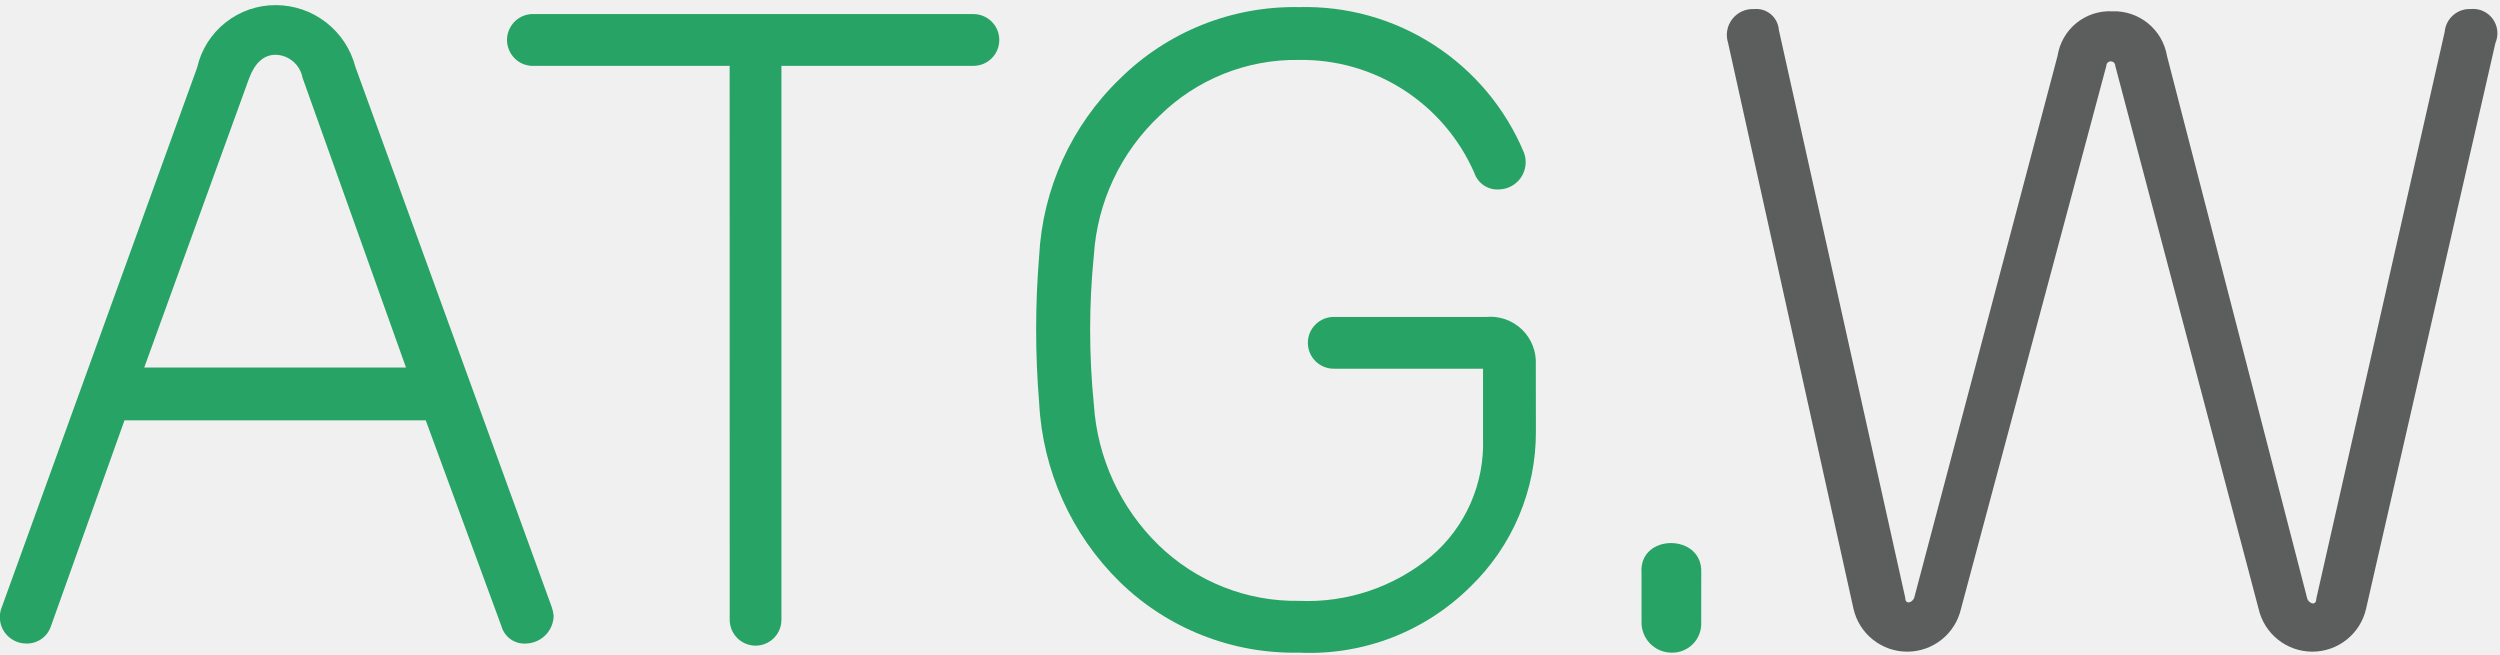
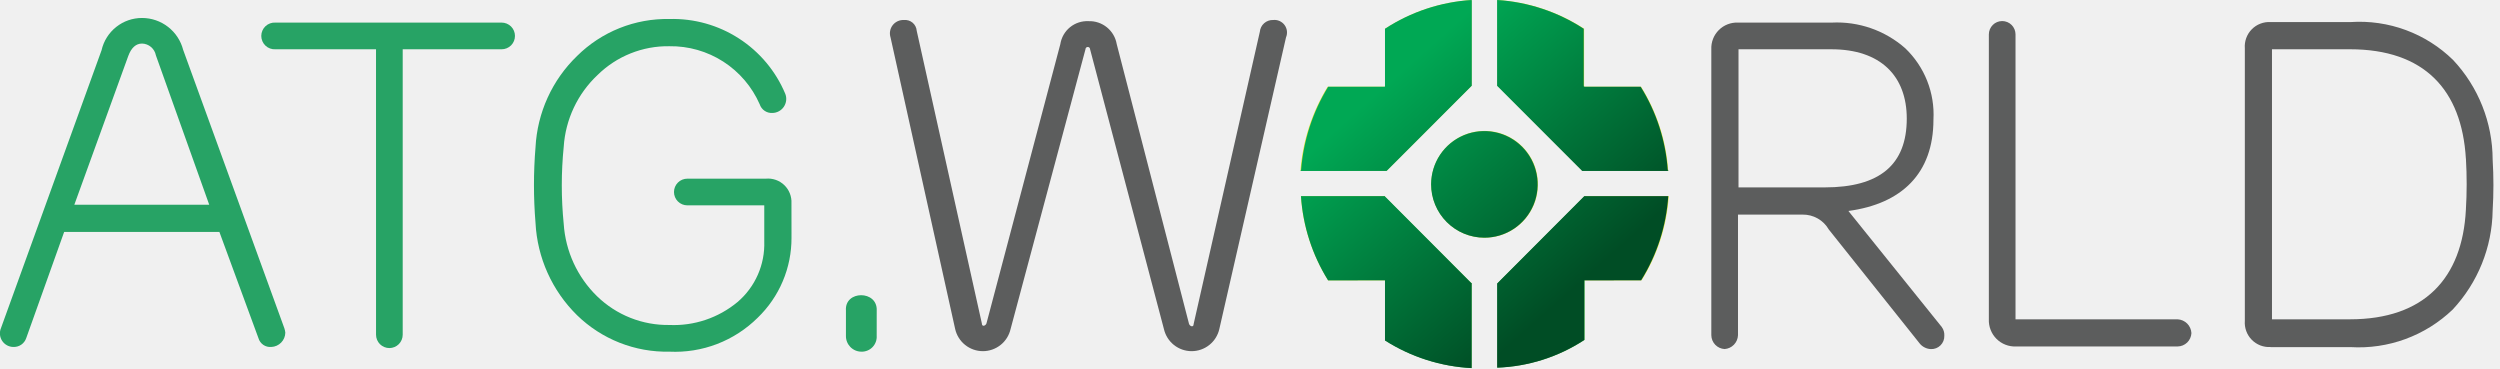
- <svg xmlns="http://www.w3.org/2000/svg" width="84" height="22" viewBox="0 0 84 22" fill="none">
-   <path d="M17.689 21.622C17.506 21.638 17.322 21.59 17.169 21.487C17.017 21.383 16.905 21.23 16.853 21.053L14.305 14.124H4.182L1.707 21.053C1.647 21.225 1.534 21.373 1.383 21.476C1.232 21.578 1.053 21.629 0.871 21.622C0.725 21.62 0.581 21.583 0.453 21.512C0.325 21.442 0.216 21.341 0.136 21.218C0.057 21.096 0.009 20.955 -0.003 20.809C-0.015 20.663 0.009 20.517 0.067 20.383L6.623 2.273C6.759 1.674 7.095 1.14 7.576 0.758C8.056 0.376 8.652 0.169 9.266 0.172C9.878 0.173 10.473 0.377 10.957 0.753C11.441 1.129 11.787 1.654 11.941 2.248L18.536 20.39C18.571 20.487 18.593 20.588 18.603 20.69C18.598 20.933 18.501 21.164 18.331 21.337C18.161 21.51 17.931 21.612 17.689 21.622ZM4.846 12.35H13.642L10.164 2.609C10.124 2.397 10.013 2.206 9.849 2.066C9.686 1.926 9.479 1.846 9.264 1.84C8.865 1.84 8.565 2.108 8.365 2.644L4.846 12.35Z" fill="#27A365" />
-   <path d="M24.516 2.213H17.957C17.839 2.22 17.72 2.203 17.609 2.162C17.497 2.122 17.395 2.059 17.309 1.977C17.223 1.896 17.154 1.797 17.107 1.688C17.06 1.579 17.035 1.462 17.035 1.343C17.035 1.224 17.06 1.107 17.107 0.998C17.154 0.889 17.223 0.79 17.309 0.709C17.395 0.628 17.497 0.565 17.609 0.524C17.72 0.483 17.839 0.466 17.957 0.473H32.707C32.938 0.473 33.159 0.565 33.322 0.728C33.485 0.891 33.576 1.112 33.576 1.343C33.576 1.574 33.485 1.795 33.322 1.958C33.159 2.121 32.938 2.213 32.707 2.213H26.256V20.824C26.256 20.938 26.234 21.051 26.19 21.157C26.146 21.262 26.082 21.358 26.002 21.439C25.921 21.52 25.825 21.584 25.72 21.627C25.614 21.671 25.501 21.694 25.387 21.694C25.273 21.694 25.16 21.671 25.054 21.627C24.949 21.584 24.853 21.52 24.772 21.439C24.692 21.358 24.628 21.262 24.584 21.157C24.54 21.051 24.518 20.938 24.518 20.824L24.516 2.213Z" fill="#27A365" />
-   <path d="M51.606 14.498C51.61 15.473 51.417 16.438 51.037 17.335C50.658 18.233 50.1 19.044 49.398 19.72C48.644 20.466 47.744 21.048 46.754 21.429C45.763 21.809 44.705 21.979 43.646 21.929C42.535 21.952 41.431 21.754 40.397 21.346C39.363 20.938 38.421 20.329 37.625 19.553C35.998 17.956 35.03 15.805 34.915 13.527C34.781 11.89 34.781 10.245 34.915 8.608C35.031 6.35 35.999 4.22 37.625 2.65C38.416 1.865 39.357 1.248 40.391 0.834C41.425 0.42 42.532 0.218 43.646 0.239C45.251 0.195 46.832 0.638 48.181 1.511C49.531 2.383 50.584 3.643 51.204 5.126C51.256 5.263 51.274 5.41 51.257 5.556C51.239 5.701 51.188 5.84 51.106 5.962C51.024 6.083 50.914 6.183 50.786 6.253C50.657 6.323 50.514 6.362 50.368 6.365C50.185 6.377 50.003 6.328 49.852 6.225C49.7 6.122 49.588 5.971 49.532 5.797C49.03 4.657 48.205 3.69 47.158 3.017C46.11 2.344 44.888 1.995 43.644 2.014C42.779 2 41.919 2.159 41.115 2.481C40.311 2.803 39.58 3.281 38.962 3.889C37.658 5.113 36.869 6.789 36.754 8.575C36.587 10.244 36.587 11.926 36.754 13.595C36.871 15.383 37.645 17.064 38.927 18.314C39.552 18.921 40.289 19.4 41.098 19.721C41.907 20.043 42.772 20.202 43.643 20.189C45.26 20.26 46.846 19.725 48.091 18.689C48.659 18.204 49.11 17.597 49.411 16.913C49.712 16.229 49.855 15.486 49.83 14.739V12.389H44.813C44.583 12.389 44.361 12.297 44.199 12.134C44.035 11.971 43.944 11.75 43.944 11.519C43.944 11.288 44.035 11.067 44.199 10.904C44.361 10.741 44.583 10.649 44.813 10.649H49.93C50.149 10.628 50.37 10.655 50.578 10.727C50.786 10.799 50.976 10.916 51.135 11.068C51.294 11.221 51.418 11.406 51.498 11.611C51.579 11.816 51.615 12.036 51.603 12.255L51.606 14.498Z" fill="#27A365" />
-   <path d="M57.16 20.891C57.169 21.027 57.15 21.163 57.103 21.29C57.056 21.418 56.983 21.535 56.889 21.632C56.794 21.73 56.68 21.807 56.554 21.858C56.429 21.909 56.294 21.933 56.158 21.929C56.023 21.928 55.891 21.9 55.768 21.847C55.644 21.794 55.533 21.716 55.439 21.62C55.346 21.523 55.273 21.409 55.224 21.284C55.175 21.159 55.152 21.025 55.155 20.891V19.252C55.055 17.912 57.229 17.912 57.162 19.252L57.16 20.891Z" fill="#27A365" />
-   <path d="M58.064 1.444C58.021 1.309 58.01 1.167 58.034 1.028C58.057 0.889 58.114 0.758 58.2 0.646C58.286 0.534 58.397 0.444 58.525 0.385C58.653 0.325 58.793 0.298 58.934 0.305C59.035 0.295 59.137 0.305 59.235 0.334C59.332 0.364 59.423 0.414 59.501 0.479C59.579 0.545 59.643 0.626 59.689 0.717C59.735 0.807 59.763 0.907 59.77 1.009L64.017 20.088C64.017 20.323 64.251 20.256 64.317 20.088L69.133 1.88C69.2 1.447 69.425 1.053 69.764 0.776C70.104 0.499 70.534 0.358 70.972 0.38C71.408 0.364 71.835 0.508 72.174 0.784C72.512 1.06 72.739 1.449 72.811 1.88L77.526 20.123C77.594 20.291 77.826 20.357 77.826 20.123L82.141 1.073C82.16 0.858 82.26 0.657 82.422 0.514C82.584 0.371 82.795 0.295 83.011 0.304C83.153 0.289 83.296 0.311 83.426 0.369C83.557 0.427 83.67 0.518 83.755 0.633C83.839 0.748 83.892 0.883 83.908 1.025C83.924 1.167 83.903 1.311 83.847 1.442L79.5 20.454C79.407 20.864 79.177 21.23 78.849 21.491C78.521 21.753 78.114 21.896 77.694 21.896C77.275 21.896 76.867 21.753 76.539 21.491C76.211 21.23 75.982 20.864 75.888 20.454L71.073 2.212C71.073 2.172 71.057 2.134 71.029 2.105C71.001 2.077 70.962 2.062 70.923 2.062C70.883 2.062 70.845 2.077 70.817 2.105C70.788 2.134 70.773 2.172 70.773 2.212L65.89 20.454C65.796 20.864 65.567 21.23 65.239 21.491C64.91 21.753 64.503 21.896 64.084 21.896C63.664 21.896 63.257 21.753 62.928 21.491C62.6 21.23 62.371 20.864 62.277 20.454L58.064 1.444Z" fill="#5C5D5D" />
+ <svg xmlns="http://www.w3.org/2000/svg" width="163" height="24" viewBox="0 0 163 24" fill="none">
+   <g clip-path="url(#clip0_1_786)">
+     <path d="M96.795 15.498C98.716 15.498 100.274 13.939 100.274 12.017C100.274 10.094 98.716 8.535 96.795 8.535C94.874 8.535 93.316 10.094 93.316 12.017C93.316 13.939 94.874 15.498 96.795 15.498Z" fill="#CDDC36" />
+     <path d="M84.788 11.146L90.274 5.656H86.561C85.541 7.319 84.933 9.201 84.788 11.146Z" fill="#DAE233" />
+     <path d="M95.959 0C93.945 0.127 91.998 0.773 90.307 1.875V5.658L95.959 0Z" fill="#DAE233" />
+     <path d="M108.769 11.146L103.283 5.656H106.996C108.031 7.312 108.64 9.198 108.769 11.146Z" fill="#DAE233" />
+     <path d="M97.632 0C99.645 0.127 101.592 0.773 103.284 1.875V5.658L97.632 0Z" fill="#DAE233" />
+     <path d="M90.307 12.786H84.821C84.95 14.734 85.559 16.62 86.594 18.276H90.307V12.786Z" fill="#DAE233" />
+     <path d="M103.318 12.786H108.804C108.674 14.734 108.065 16.62 107.03 18.276H103.318V12.786Z" fill="#DAE233" />
+     <path d="M95.959 5.591L90.413 11.14H84.788L95.959 -0.006V5.591Z" fill="#46B746" />
+     <path d="M97.631 23.965C99.656 23.893 101.623 23.268 103.318 22.158V12.786L97.631 18.477V23.965Z" fill="#46B746" />
+     <path d="M95.926 18.444L90.307 12.82V22.192C92.003 23.273 93.95 23.896 95.959 24V18.45L95.926 18.444Z" fill="#46B746" />
+     <path d="M97.631 5.591L103.177 11.14H108.796L97.631 0V5.591Z" fill="#46B746" />
+     <path d="M17.689 22.622C17.506 22.638 17.322 22.59 17.169 22.487C17.017 22.383 16.905 22.23 16.853 22.053L14.305 15.124H4.182L1.707 22.053C1.647 22.225 1.534 22.373 1.383 22.476C1.232 22.578 1.053 22.629 0.871 22.622C0.725 22.62 0.581 22.583 0.453 22.512C0.325 22.442 0.216 22.341 0.136 22.218C0.057 22.096 0.009 21.955 -0.003 21.809C-0.015 21.663 0.009 21.517 0.067 21.383L6.623 3.273C6.759 2.674 7.095 2.14 7.576 1.758C8.056 1.376 8.652 1.169 9.266 1.172C9.878 1.173 10.473 1.377 10.957 1.753C11.441 2.128 11.787 2.654 11.941 3.248L18.536 21.39C18.571 21.487 18.593 21.588 18.603 21.69C18.598 21.933 18.501 22.164 18.331 22.337C18.161 22.51 17.931 22.612 17.689 22.622ZM4.846 13.35H13.642L10.164 3.609C10.124 3.397 10.013 3.206 9.849 3.066C9.686 2.926 9.479 2.846 9.264 2.84C8.865 2.84 8.565 3.108 8.365 3.644L4.846 13.35Z" fill="#27A365" />
+     <path d="M24.516 3.213H17.957C17.839 3.22 17.72 3.203 17.609 3.162C17.497 3.122 17.395 3.059 17.309 2.977C17.223 2.896 17.154 2.797 17.107 2.688C17.06 2.579 17.035 2.462 17.035 2.343C17.035 2.224 17.06 2.107 17.107 1.998C17.154 1.889 17.223 1.79 17.309 1.709C17.395 1.628 17.497 1.565 17.609 1.524C17.72 1.483 17.839 1.466 17.957 1.473H32.707C32.938 1.473 33.159 1.565 33.322 1.728C33.485 1.891 33.576 2.112 33.576 2.343C33.576 2.574 33.485 2.795 33.322 2.958C33.159 3.121 32.938 3.213 32.707 3.213H26.256V21.824C26.256 21.938 26.234 22.051 26.19 22.157C26.146 22.262 26.082 22.358 26.002 22.439C25.921 22.52 25.825 22.584 25.72 22.627C25.614 22.671 25.501 22.694 25.387 22.694C25.273 22.694 25.16 22.671 25.054 22.627C24.949 22.584 24.853 22.52 24.772 22.439C24.692 22.358 24.628 22.262 24.584 22.157C24.54 22.051 24.518 21.938 24.518 21.824L24.516 3.213Z" fill="#27A365" />
+     <path d="M51.606 15.498C51.61 16.473 51.417 17.438 51.037 18.335C50.658 19.233 50.1 20.044 49.398 20.72C48.644 21.466 47.744 22.048 46.754 22.429C45.763 22.809 44.705 22.979 43.646 22.929C42.535 22.952 41.431 22.754 40.397 22.346C39.363 21.938 38.421 21.329 37.625 20.553C35.998 18.956 35.03 16.805 34.915 14.527C34.781 12.89 34.781 11.245 34.915 9.608C35.031 7.35 35.999 5.22 37.625 3.65C38.416 2.865 39.357 2.248 40.391 1.834C41.425 1.42 42.532 1.218 43.646 1.239C45.251 1.195 46.832 1.638 48.181 2.511C49.531 3.383 50.584 4.643 51.204 6.126C51.256 6.263 51.274 6.41 51.257 6.556C51.239 6.701 51.188 6.84 51.106 6.962C51.024 7.083 50.914 7.183 50.786 7.253C50.657 7.323 50.514 7.362 50.368 7.365C50.185 7.377 50.003 7.328 49.852 7.225C49.7 7.122 49.588 6.971 49.532 6.797C49.03 5.657 48.205 4.69 47.158 4.017C46.11 3.344 44.888 2.995 43.644 3.014C42.779 3 41.919 3.159 41.115 3.481C40.311 3.803 39.58 4.281 38.962 4.889C37.658 6.113 36.869 7.789 36.754 9.575C36.587 11.244 36.587 12.926 36.754 14.595C36.871 16.383 37.645 18.064 38.927 19.314C39.552 19.921 40.289 20.4 41.098 20.721C41.907 21.043 42.772 21.202 43.643 21.189C45.26 21.26 46.846 20.725 48.091 19.689C48.659 19.204 49.11 18.597 49.411 17.913C49.712 17.229 49.855 16.486 49.83 15.739V13.389H44.813C44.583 13.389 44.361 13.297 44.199 13.134C44.035 12.971 43.944 12.75 43.944 12.519C43.944 12.288 44.035 12.067 44.199 11.904C44.361 11.741 44.583 11.649 44.813 11.649H49.93C50.149 11.628 50.37 11.655 50.578 11.727C50.786 11.799 50.976 11.916 51.135 12.068C51.294 12.221 51.418 12.406 51.498 12.611C51.579 12.816 51.615 13.036 51.603 13.255L51.606 15.498Z" fill="#27A365" />
+     <path d="M57.16 21.891C57.169 22.027 57.15 22.163 57.103 22.29C57.056 22.418 56.983 22.535 56.889 22.632C56.794 22.73 56.68 22.807 56.554 22.858C56.429 22.909 56.294 22.933 56.158 22.929C56.023 22.928 55.891 22.9 55.768 22.847C55.644 22.794 55.533 22.716 55.439 22.62C55.346 22.523 55.273 22.409 55.224 22.284C55.175 22.159 55.152 22.025 55.155 21.891V20.252C55.055 18.912 57.229 18.912 57.162 20.252L57.16 21.891Z" fill="#27A365" />
+     <path d="M58.064 2.444C58.021 2.309 58.01 2.167 58.034 2.028C58.057 1.889 58.114 1.758 58.2 1.646C58.286 1.534 58.397 1.444 58.525 1.385C58.653 1.325 58.793 1.298 58.934 1.305C59.035 1.295 59.137 1.305 59.235 1.334C59.332 1.364 59.423 1.414 59.501 1.479C59.579 1.545 59.643 1.626 59.689 1.717C59.735 1.807 59.763 1.907 59.77 2.009L64.017 21.088C64.017 21.323 64.251 21.256 64.317 21.088L69.133 2.88C69.2 2.447 69.425 2.053 69.764 1.776C70.104 1.499 70.534 1.358 70.972 1.38C71.408 1.364 71.835 1.508 72.174 1.784C72.512 2.06 72.739 2.449 72.811 2.88L77.526 21.123C77.594 21.291 77.826 21.357 77.826 21.123L82.141 2.073C82.16 1.858 82.26 1.657 82.422 1.514C82.584 1.371 82.795 1.295 83.011 1.304C83.153 1.289 83.296 1.311 83.426 1.369C83.557 1.427 83.67 1.518 83.755 1.633C83.839 1.748 83.892 1.883 83.908 2.025C83.924 2.167 83.903 2.311 83.847 2.442L79.5 21.454C79.407 21.864 79.177 22.23 78.849 22.491C78.521 22.753 78.114 22.896 77.694 22.896C77.275 22.896 76.867 22.753 76.539 22.491C76.211 22.23 75.982 21.864 75.888 21.454L71.073 3.212C71.073 3.172 71.057 3.134 71.029 3.105C71.001 3.077 70.962 3.062 70.923 3.062C70.883 3.062 70.845 3.077 70.817 3.105C70.788 3.134 70.773 3.172 70.773 3.212L65.89 21.454C65.796 21.864 65.567 22.23 65.239 22.491C64.91 22.753 64.503 22.896 64.084 22.896C63.664 22.896 63.257 22.753 62.928 22.491C62.6 22.23 62.371 21.864 62.277 21.454L58.064 2.444Z" fill="#5C5D5D" />
+     <path d="M125.893 22.761C125.76 22.755 125.629 22.723 125.508 22.665C125.387 22.608 125.279 22.527 125.19 22.427L119.237 14.963C119.065 14.663 118.816 14.416 118.516 14.245C118.216 14.074 117.876 13.987 117.531 13.992H113.317V21.858C113.307 22.089 113.214 22.308 113.053 22.474C112.893 22.64 112.677 22.741 112.447 22.758C112.215 22.746 111.997 22.647 111.835 22.48C111.674 22.313 111.582 22.09 111.578 21.858V3.213C111.568 2.982 111.606 2.751 111.69 2.535C111.774 2.319 111.902 2.124 112.066 1.96C112.229 1.796 112.425 1.669 112.641 1.585C112.856 1.501 113.087 1.463 113.318 1.473H119.439C121.19 1.387 122.906 1.987 124.222 3.147C124.846 3.743 125.333 4.468 125.651 5.27C125.968 6.073 126.108 6.935 126.061 7.797C126.061 11.312 123.987 13.287 120.515 13.755L126.602 21.32C126.722 21.484 126.782 21.685 126.77 21.888C126.774 22.004 126.754 22.12 126.711 22.228C126.669 22.336 126.604 22.434 126.522 22.516C126.439 22.598 126.341 22.662 126.233 22.704C126.125 22.746 126.009 22.766 125.893 22.761ZM113.351 12.218H118.97C122.549 12.218 124.321 10.745 124.321 7.733C124.321 4.955 122.615 3.213 119.405 3.213H113.351V12.218Z" fill="#5C5D5D" />
+     <path d="M129.673 2.243C129.673 2.012 129.765 1.791 129.928 1.627C130.091 1.464 130.312 1.373 130.542 1.373C130.773 1.373 130.994 1.464 131.157 1.627C131.32 1.791 131.412 2.012 131.412 2.243V20.82H141.981C142.216 20.831 142.438 20.93 142.605 21.096C142.771 21.263 142.869 21.485 142.881 21.72C142.869 21.952 142.77 22.171 142.603 22.333C142.436 22.494 142.214 22.586 141.981 22.59H131.446C131.211 22.6 130.976 22.561 130.756 22.475C130.536 22.39 130.337 22.259 130.17 22.093C130.004 21.926 129.873 21.726 129.788 21.506C129.702 21.286 129.663 21.051 129.673 20.816V2.243Z" fill="#5C5D5D" />
+     <path d="M148.035 22.626C147.81 22.639 147.584 22.603 147.373 22.521C147.162 22.439 146.971 22.313 146.813 22.152C146.654 21.99 146.532 21.797 146.455 21.584C146.377 21.371 146.346 21.145 146.363 20.919V3.146C146.346 2.92 146.377 2.693 146.455 2.481C146.532 2.268 146.654 2.074 146.813 1.913C146.971 1.751 147.162 1.625 147.373 1.544C147.584 1.462 147.81 1.426 148.035 1.439H153.257C154.484 1.357 155.713 1.535 156.866 1.962C158.019 2.389 159.068 3.054 159.946 3.915C161.595 5.675 162.515 7.996 162.521 10.409C162.588 11.512 162.588 12.618 162.521 13.722C162.485 16.128 161.553 18.433 159.909 20.189C159.027 21.032 157.981 21.685 156.836 22.105C155.69 22.526 154.47 22.705 153.253 22.632H148.035V22.626ZM160.775 10.341C160.508 5.856 158.065 3.212 153.217 3.212H148.133V20.819H153.217C158.067 20.819 160.541 18.141 160.775 13.689C160.843 12.575 160.844 11.457 160.778 10.342L160.775 10.341Z" fill="#5C5D5D" />
+     <path d="M90.301 22.2V12.82L95.912 18.45H95.945V24C93.94 23.898 91.995 23.278 90.301 22.2ZM97.615 18.485L103.292 12.793V22.166C101.6 23.276 99.637 23.901 97.615 23.973V18.485ZM103.292 18.284V12.786H108.771C108.641 14.734 108.033 16.62 107.001 18.276L103.292 18.284ZM86.593 18.284C85.559 16.625 84.951 14.737 84.823 12.786H90.301V18.276L86.593 18.284ZM93.307 12.017C93.308 11.329 93.513 10.658 93.895 10.087C94.278 9.517 94.821 9.072 95.455 8.81C96.09 8.548 96.788 8.48 97.461 8.615C98.135 8.749 98.753 9.081 99.238 9.567C99.723 10.053 100.053 10.673 100.187 11.347C100.32 12.021 100.251 12.719 99.988 13.354C99.725 13.989 99.28 14.531 98.709 14.913C98.138 15.294 97.467 15.498 96.78 15.498C96.324 15.498 95.872 15.407 95.45 15.232C95.029 15.057 94.646 14.8 94.323 14.477C94.001 14.154 93.745 13.77 93.571 13.348C93.396 12.926 93.307 12.473 93.307 12.017ZM103.161 11.146L97.615 5.596V0C99.627 0.127 101.571 0.773 103.259 1.875V5.64L103.276 5.657H106.972C107.998 7.302 108.605 9.175 108.739 11.111L108.771 11.146H103.161ZM84.79 11.146L84.83 11.1C84.981 9.171 85.586 7.306 86.597 5.657H90.284L90.301 5.64V1.875C91.989 0.773 93.934 0.127 95.945 0V5.59L90.4 11.14L84.79 11.146Z" fill="url(#paint0_linear_1_786)" />
+   </g>
+   <defs>
+     <linearGradient id="paint0_linear_1_786" x1="84.79" y1="10.464" x2="96.791" y2="23.991" gradientUnits="userSpaceOnUse">
+       <stop stop-color="#00A854" />
+       <stop offset="1" stop-color="#004D25" />
+     </linearGradient>
+     <clipPath id="clip0_1_786">
+       <rect width="162.566" height="24" fill="white" />
+     </clipPath>
+   </defs>
</svg>
